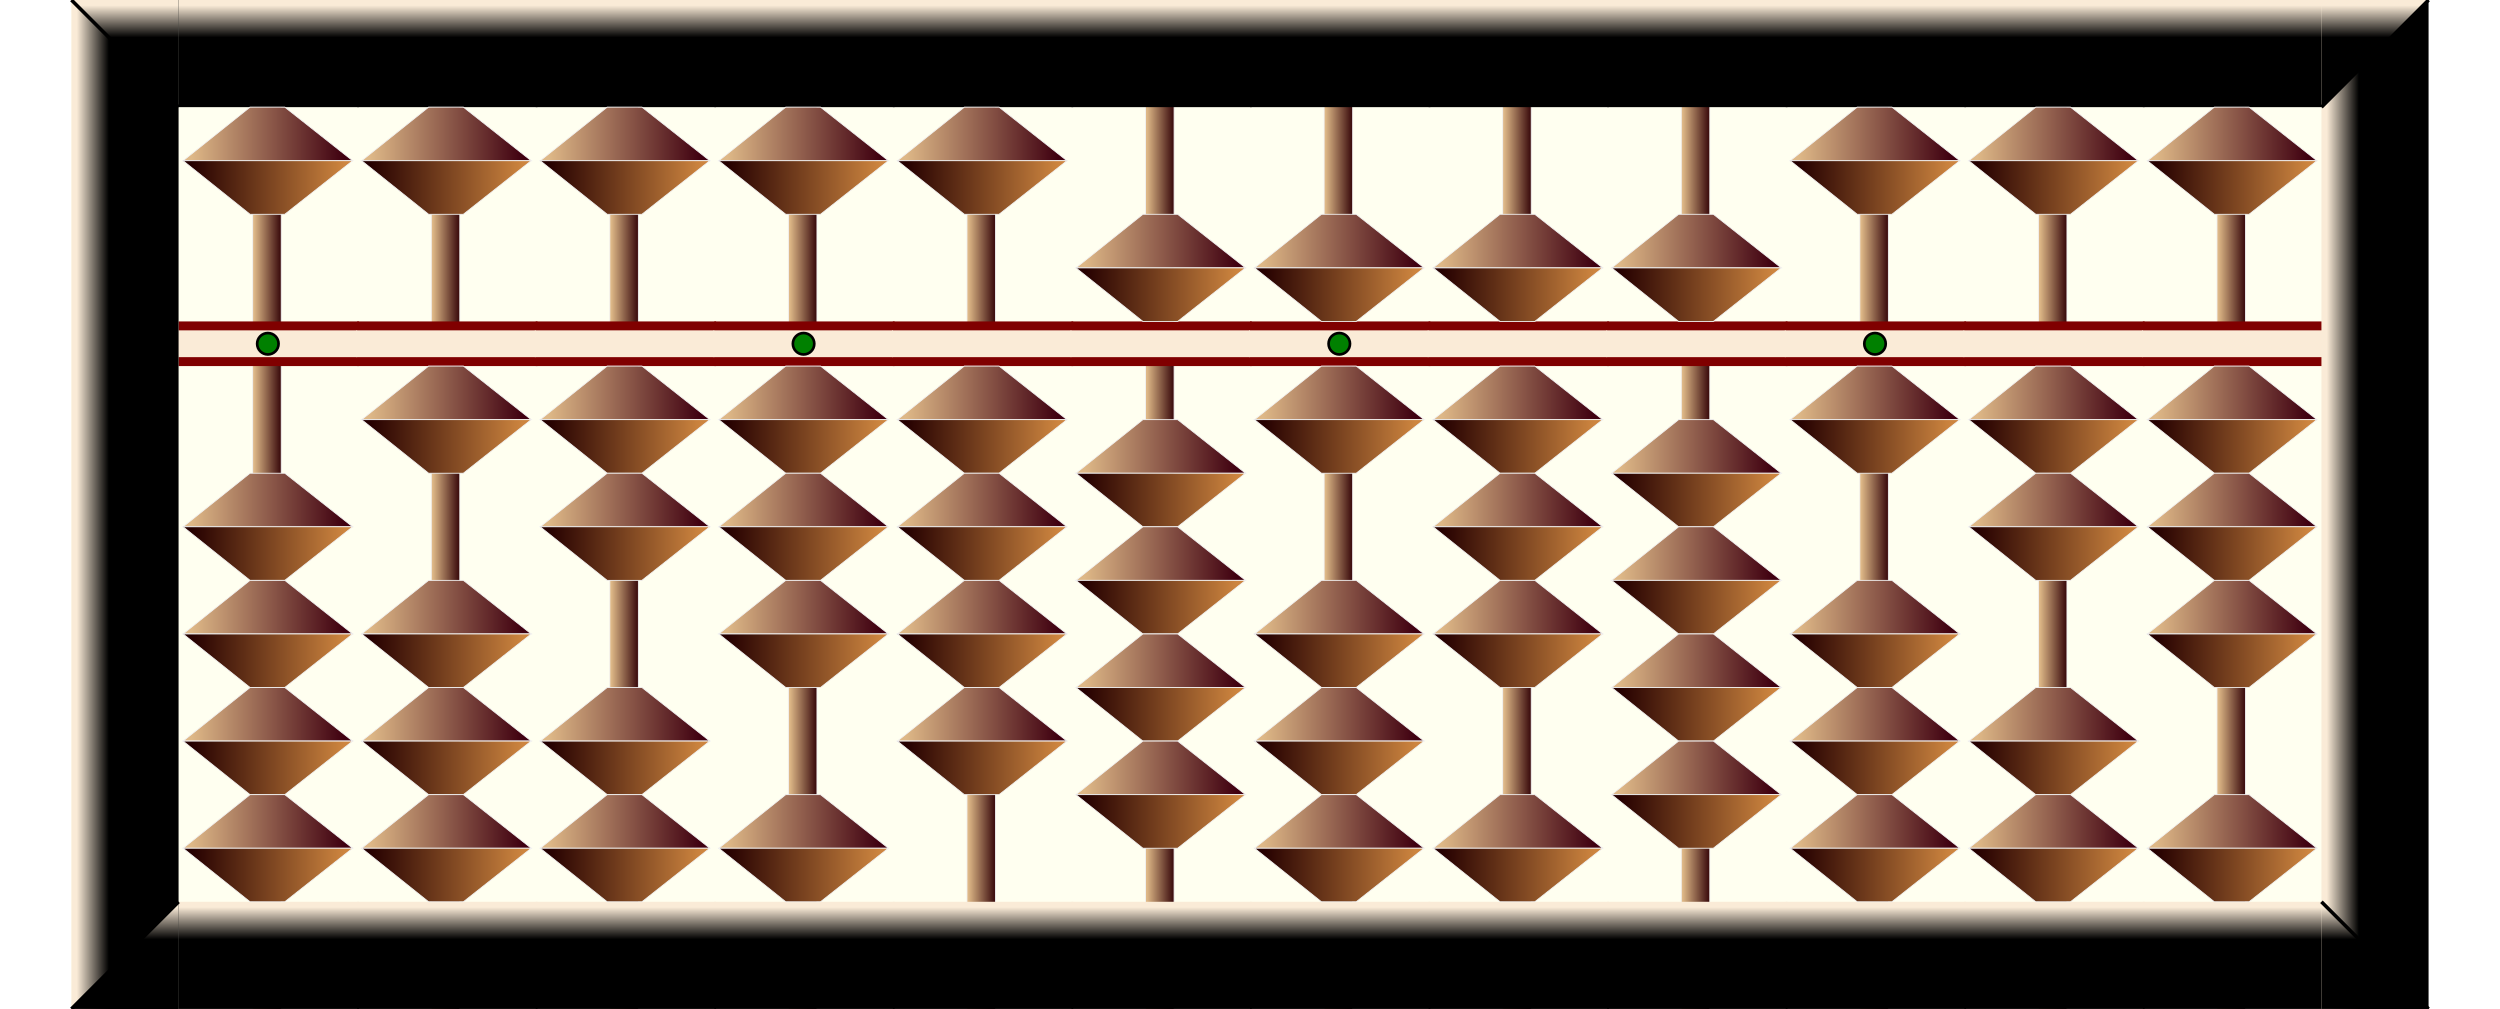
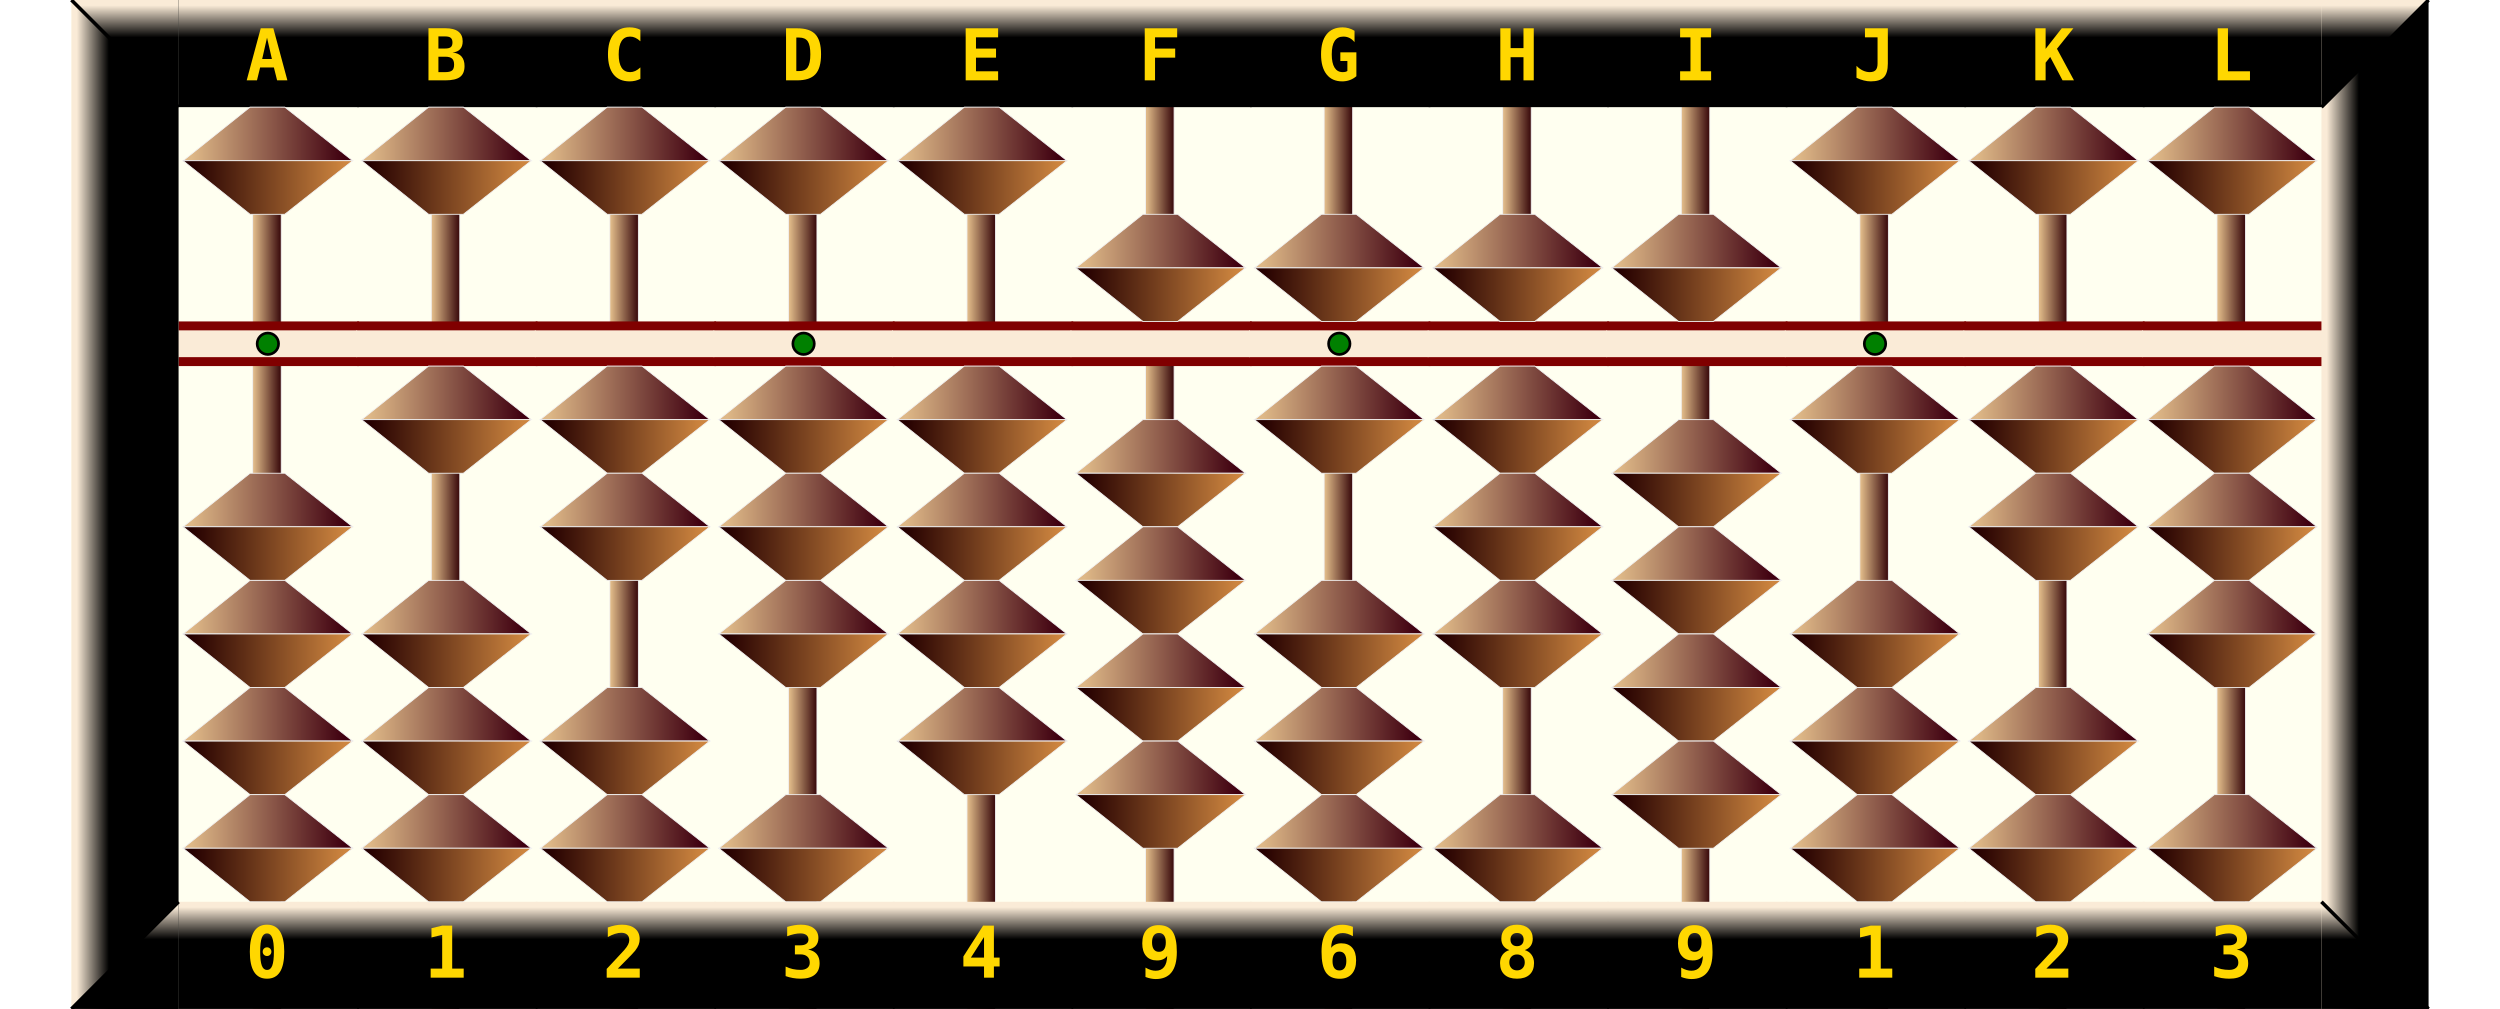
<svg xmlns="http://www.w3.org/2000/svg" x="0px" y="0px" width="700.0px" height="282.5px" viewBox="0 0 2800 1130">
  <style>
.names {;
font: bold 80px mono;
fill: Gold;
}
</style>
  <defs>
    <radialGradient id="grad1" cx="50%" cy="50%" r="50%" fx="30%" fy="40%">
      <stop offset="0%" stop-color="antiquewhite" />
      <stop offset="80%" stop-color="Darkgreen" />
    </radialGradient>
    <linearGradient id="rodgrad">
      <stop offset="5%" stop-color="BurlyWood" />
      <stop offset="95%" stop-color="#3f1010" />
    </linearGradient>
    <linearGradient id="framegrad">
      <stop offset="5%" stop-color="AntiqueWhite" />
      <stop offset="35%" stop-color="Black" />
    </linearGradient>
    <linearGradient id="framegrad2" gradientTransform="rotate(90)">
      <stop offset="5%" stop-color="AntiqueWhite" />
      <stop offset="35%" stop-color="Black" />
    </linearGradient>
    <linearGradient id="jap1">
      <stop offset="5%" stop-color="BurlyWood" />
      <stop offset="95%" stop-color="#3f0010" />
    </linearGradient>
    <linearGradient id="jap2">
      <stop offset="5%" stop-color="#250000" />
      <stop offset="95%" stop-color="Peru" />
    </linearGradient>
    <g id="bead">
      <polygon fill="url(#jap1)" stroke="#F2F2F2" points="80,0 5,60 195,60 119,0" />
      <polygon fill="url(#jap2)" stroke="#F2F2F2" points="119,120 195,60 5,60 80,120" />
    </g>
    <g id="bead2">
      <ellipse cx="100" cy="60" rx="90" ry="59.5" fill="url(#grad1)" stroke="#F2F2F2" />
    </g>
    <g id="frame">
      <rect y="0" fill="url(#framegrad2)" width="202" height="120" />
    </g>
    <g id="bar">
      <rect x="0" y="0" width="202" height="50" fill="Maroon" />
      <rect x="-1" y="10" fill="AntiqueWhite" width="202" height="30" />
    </g>
    <g id="bardot">
      <use href="#bar" />
      <circle cx="100" cy="25" r="12" stroke="black" stroke-width="3" fill="green" />
    </g>
  </defs>
  <rect width="2560" height="1130" x="80" y="0" fill="Ivory" />
  <rect x="283" y="0.5" fill="url(#rodgrad)" stroke="#F2F2F2" width="32" height="1130" />
  <use href="#frame" x="200" y="0" />
+   <text x="275" y="90" class="names">A</text>
  <use href="#frame" x="200" y="1010" />
  <use href="#bardot" x="200" y="360" />
  <use href="#bead" x="200" y="120" />
  <use href="#bead" x="200" y="530" />
  <use href="#bead" x="200" y="650" />
  <use href="#bead" x="200" y="770" />
  <use href="#bead" x="200" y="890" />
  <rect x="483" y="0.5" fill="url(#rodgrad)" stroke="#F2F2F2" width="32" height="1130" />
  <use href="#frame" x="400" y="0" />
+   <text x="475" y="90" class="names">B</text>
  <use href="#frame" x="400" y="1010" />
  <use href="#bar" x="400" y="360" />
  <use href="#bead" x="400" y="120" />
  <use href="#bead" x="400" y="410" />
  <use href="#bead" x="400" y="650" />
  <use href="#bead" x="400" y="770" />
  <use href="#bead" x="400" y="890" />
  <rect x="683" y="0.5" fill="url(#rodgrad)" stroke="#F2F2F2" width="32" height="1130" />
  <use href="#frame" x="600" y="0" />
+   <text x="675" y="90" class="names">C</text>
  <use href="#frame" x="600" y="1010" />
  <use href="#bar" x="600" y="360" />
  <use href="#bead" x="600" y="120" />
  <use href="#bead" x="600" y="410" />
  <use href="#bead" x="600" y="530" />
  <use href="#bead" x="600" y="770" />
  <use href="#bead" x="600" y="890" />
  <rect x="883" y="0.5" fill="url(#rodgrad)" stroke="#F2F2F2" width="32" height="1130" />
  <use href="#frame" x="800" y="0" />
+   <text x="875" y="90" class="names">D</text>
  <use href="#frame" x="800" y="1010" />
  <use href="#bardot" x="800" y="360" />
  <use href="#bead" x="800" y="120" />
  <use href="#bead" x="800" y="410" />
  <use href="#bead" x="800" y="530" />
  <use href="#bead" x="800" y="650" />
  <use href="#bead" x="800" y="890" />
  <rect x="1083" y="0.5" fill="url(#rodgrad)" stroke="#F2F2F2" width="32" height="1130" />
  <use href="#frame" x="1000" y="0" />
+   <text x="1075" y="90" class="names">E</text>
  <use href="#frame" x="1000" y="1010" />
  <use href="#bar" x="1000" y="360" />
  <use href="#bead" x="1000" y="120" />
  <use href="#bead" x="1000" y="410" />
  <use href="#bead" x="1000" y="530" />
  <use href="#bead" x="1000" y="650" />
  <use href="#bead" x="1000" y="770" />
  <rect x="1283" y="0.5" fill="url(#rodgrad)" stroke="#F2F2F2" width="32" height="1130" />
  <use href="#frame" x="1200" y="0" />
+   <text x="1275" y="90" class="names">F</text>
  <use href="#frame" x="1200" y="1010" />
  <use href="#bar" x="1200" y="360" />
  <use href="#bead" x="1200" y="240" />
  <use href="#bead" x="1200" y="470" />
  <use href="#bead" x="1200" y="590" />
  <use href="#bead" x="1200" y="710" />
  <use href="#bead" x="1200" y="830" />
  <rect x="1483" y="0.5" fill="url(#rodgrad)" stroke="#F2F2F2" width="32" height="1130" />
  <use href="#frame" x="1400" y="0" />
+   <text x="1475" y="90" class="names">G</text>
  <use href="#frame" x="1400" y="1010" />
  <use href="#bardot" x="1400" y="360" />
  <use href="#bead" x="1400" y="240" />
  <use href="#bead" x="1400" y="410" />
  <use href="#bead" x="1400" y="650" />
  <use href="#bead" x="1400" y="770" />
  <use href="#bead" x="1400" y="890" />
  <rect x="1683" y="0.5" fill="url(#rodgrad)" stroke="#F2F2F2" width="32" height="1130" />
  <use href="#frame" x="1600" y="0" />
+   <text x="1675" y="90" class="names">H</text>
  <use href="#frame" x="1600" y="1010" />
  <use href="#bar" x="1600" y="360" />
  <use href="#bead" x="1600" y="240" />
  <use href="#bead" x="1600" y="410" />
  <use href="#bead" x="1600" y="530" />
  <use href="#bead" x="1600" y="650" />
  <use href="#bead" x="1600" y="890" />
  <rect x="1883" y="0.5" fill="url(#rodgrad)" stroke="#F2F2F2" width="32" height="1130" />
  <use href="#frame" x="1800" y="0" />
+   <text x="1875" y="90" class="names">I</text>
  <use href="#frame" x="1800" y="1010" />
  <use href="#bar" x="1800" y="360" />
  <use href="#bead" x="1800" y="240" />
  <use href="#bead" x="1800" y="470" />
  <use href="#bead" x="1800" y="590" />
  <use href="#bead" x="1800" y="710" />
  <use href="#bead" x="1800" y="830" />
  <rect x="2083" y="0.5" fill="url(#rodgrad)" stroke="#F2F2F2" width="32" height="1130" />
  <use href="#frame" x="2000" y="0" />
+   <text x="2075" y="90" class="names">J</text>
  <use href="#frame" x="2000" y="1010" />
  <use href="#bardot" x="2000" y="360" />
  <use href="#bead" x="2000" y="120" />
  <use href="#bead" x="2000" y="410" />
  <use href="#bead" x="2000" y="650" />
  <use href="#bead" x="2000" y="770" />
  <use href="#bead" x="2000" y="890" />
  <rect x="2283" y="0.5" fill="url(#rodgrad)" stroke="#F2F2F2" width="32" height="1130" />
  <use href="#frame" x="2200" y="0" />
+   <text x="2275" y="90" class="names">K</text>
  <use href="#frame" x="2200" y="1010" />
  <use href="#bar" x="2200" y="360" />
  <use href="#bead" x="2200" y="120" />
  <use href="#bead" x="2200" y="410" />
  <use href="#bead" x="2200" y="530" />
  <use href="#bead" x="2200" y="770" />
  <use href="#bead" x="2200" y="890" />
  <rect x="2483" y="0.5" fill="url(#rodgrad)" stroke="#F2F2F2" width="32" height="1130" />
  <use href="#frame" x="2400" y="0" />
+   <text x="2475" y="90" class="names">L</text>
  <use href="#frame" x="2400" y="1010" />
  <use href="#bar" x="2400" y="360" />
  <use href="#bead" x="2400" y="120" />
  <use href="#bead" x="2400" y="410" />
  <use href="#bead" x="2400" y="530" />
  <use href="#bead" x="2400" y="650" />
  <use href="#bead" x="2400" y="890" />
  <rect x="80" y="0" fill="url(#framegrad)" width="120" height="1130" />
  <polygon fill="url(#framegrad2)" points="80,0 200,120 200,0" />
  <line x1="80" y1="0" x2="200" y2="120" stroke="black" stroke-width="4" />
  <polygon fill="url(#framegrad2)" points="80,1130      200,1010 200,1130" />
  <line x1="80" y1="1130" x2="200" y2="1010" stroke="black" stroke-width="4" />
  <rect x="2600" y="0" fill="url(#framegrad)" width="120" height="1130" />
  <polygon fill="url(#framegrad2)" points="2600,120      2720,0 2600,0" />
  <line x1="2600" y1="120" x2="2720" y2="0" stroke="black" stroke-width="4" />
  <polygon fill="url(#framegrad2)" points="2600,     1010 2720,1130 2600,1130" />
  <line x1="2600" y1="1010" x2="2720" y2="1130" stroke="black" stroke-width="4" />
+   <text x="275" y="1095" class="names">0</text>
+   <text x="475" y="1095" class="names">1</text>
+   <text x="675" y="1095" class="names">2</text>
+   <text x="875" y="1095" class="names">3</text>
+   <text x="1075" y="1095" class="names">4</text>
+   <text x="1275" y="1095" class="names">9</text>
+   <text x="1475" y="1095" class="names">6</text>
+   <text x="1675" y="1095" class="names">8</text>
+   <text x="1875" y="1095" class="names">9</text>
+   <text x="2075" y="1095" class="names">1</text>
+   <text x="2275" y="1095" class="names">2</text>
+   <text x="2475" y="1095" class="names">3</text>
</svg>
